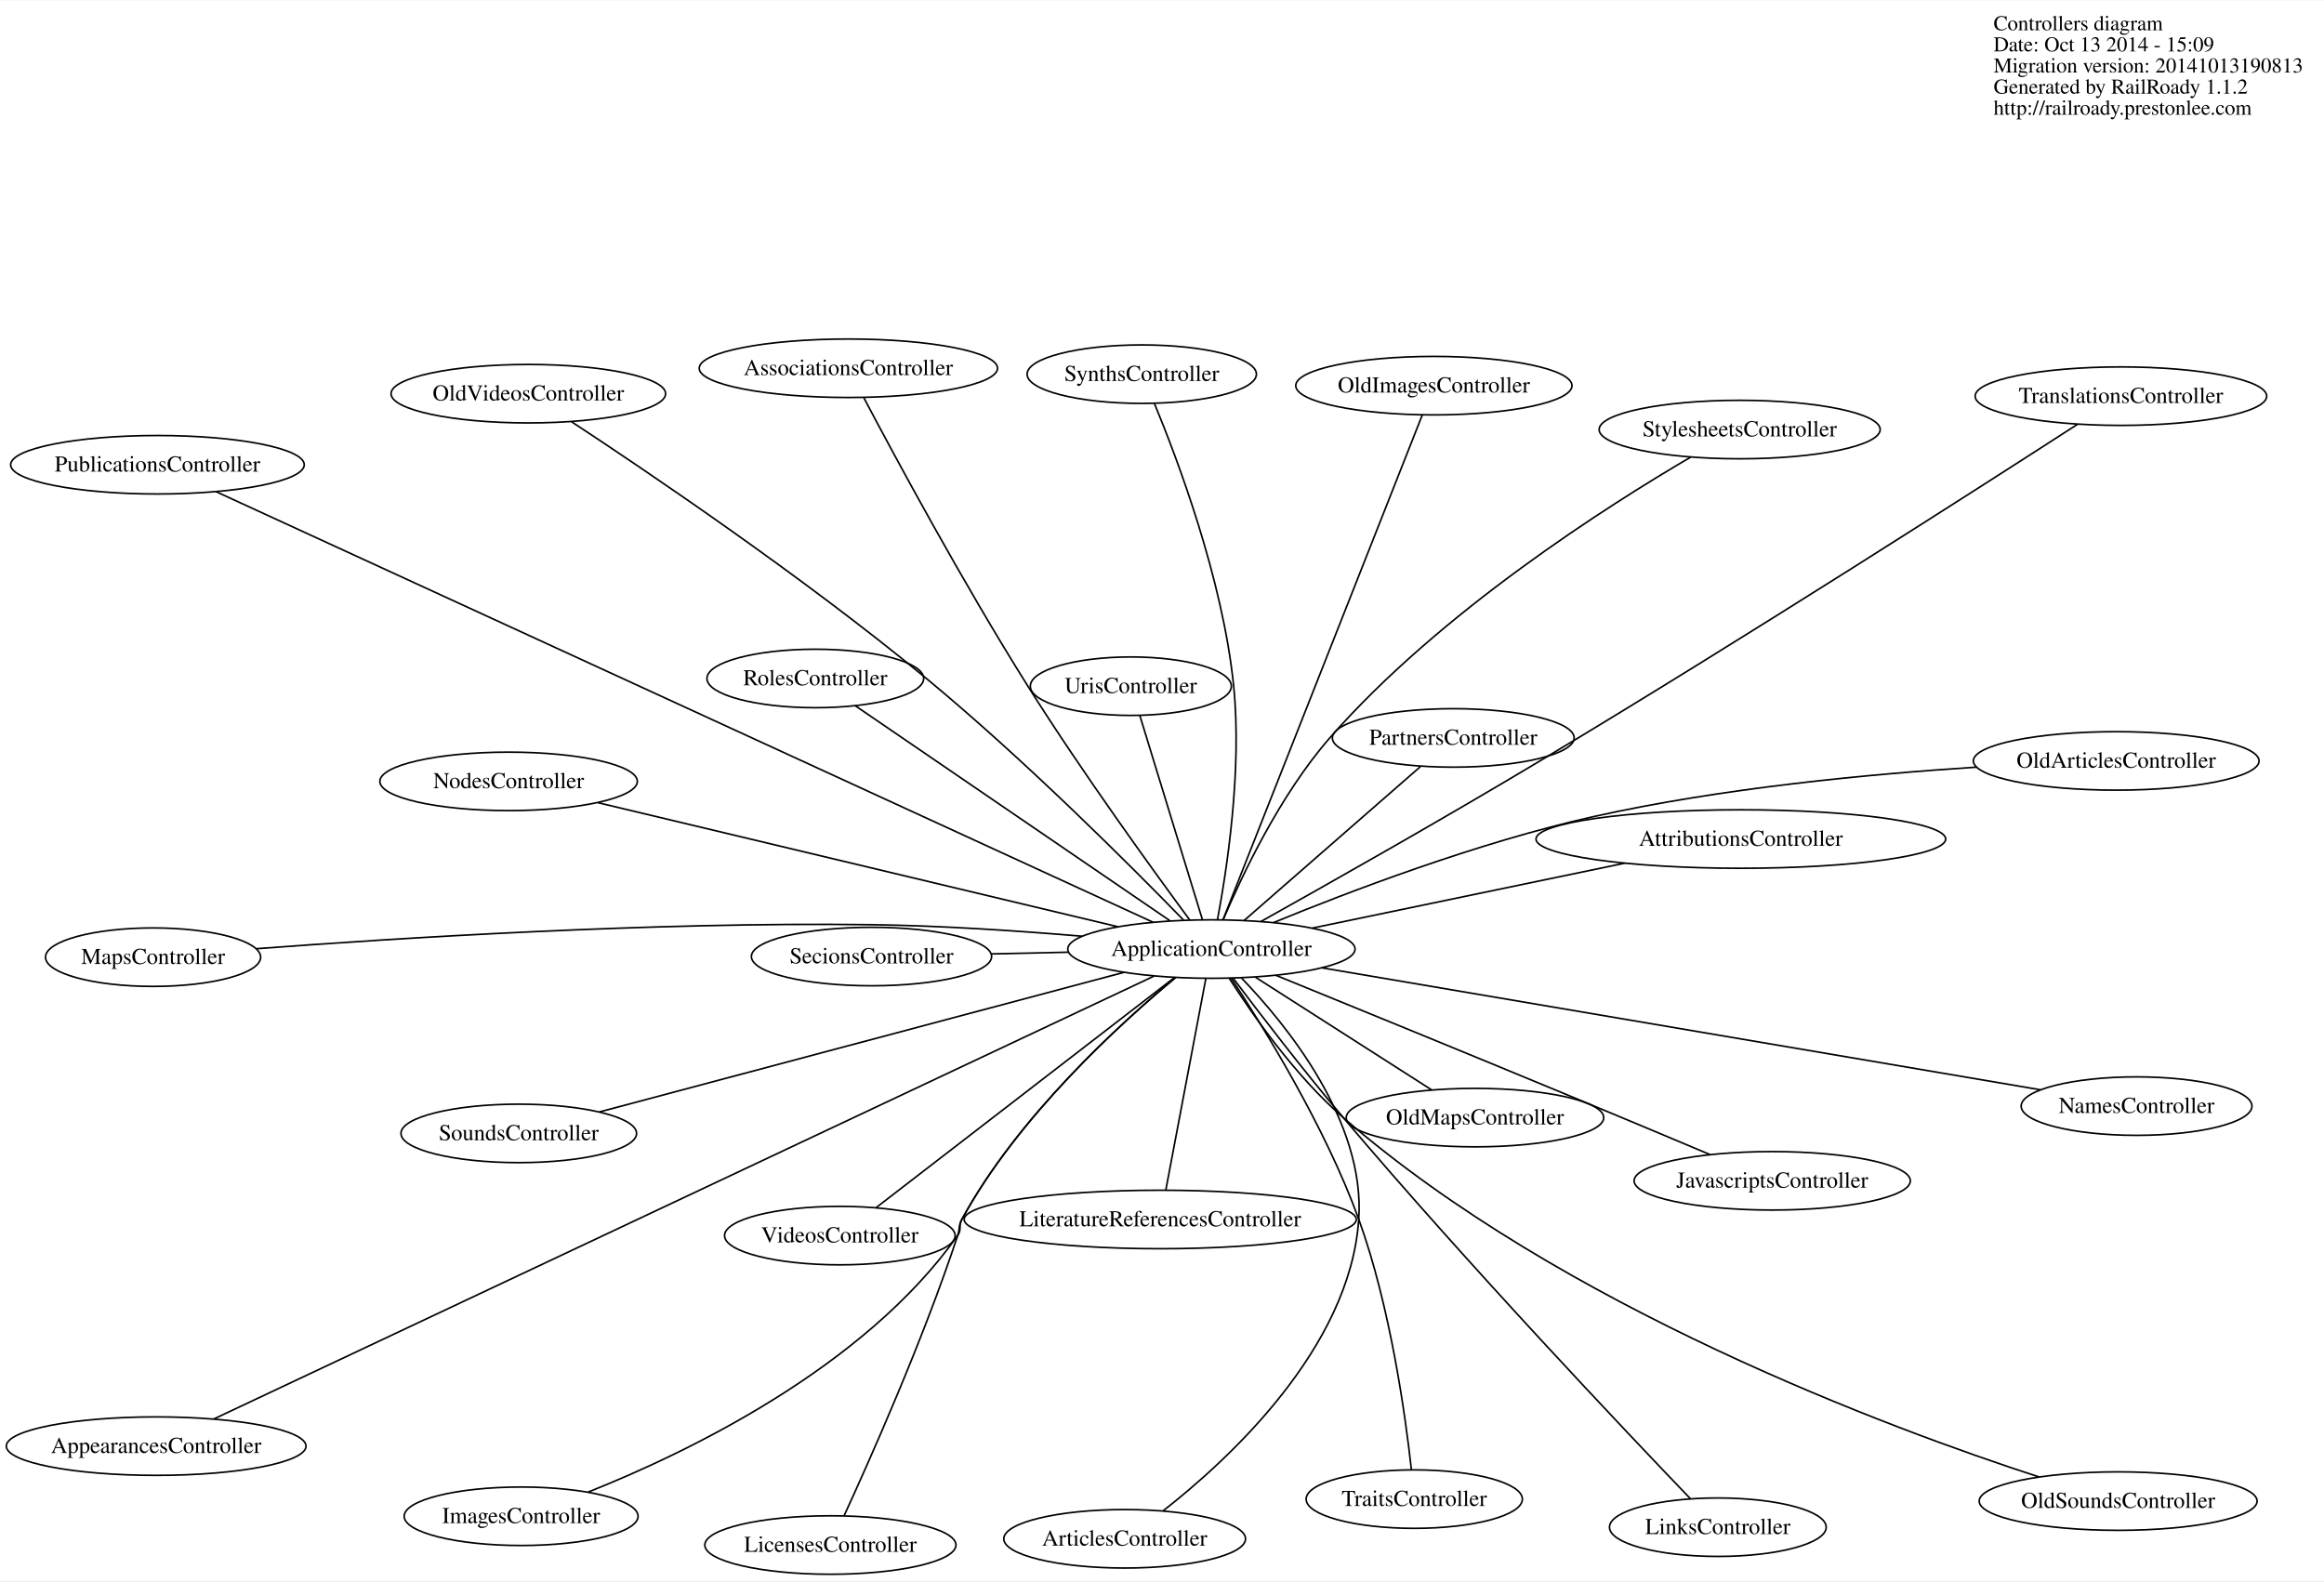
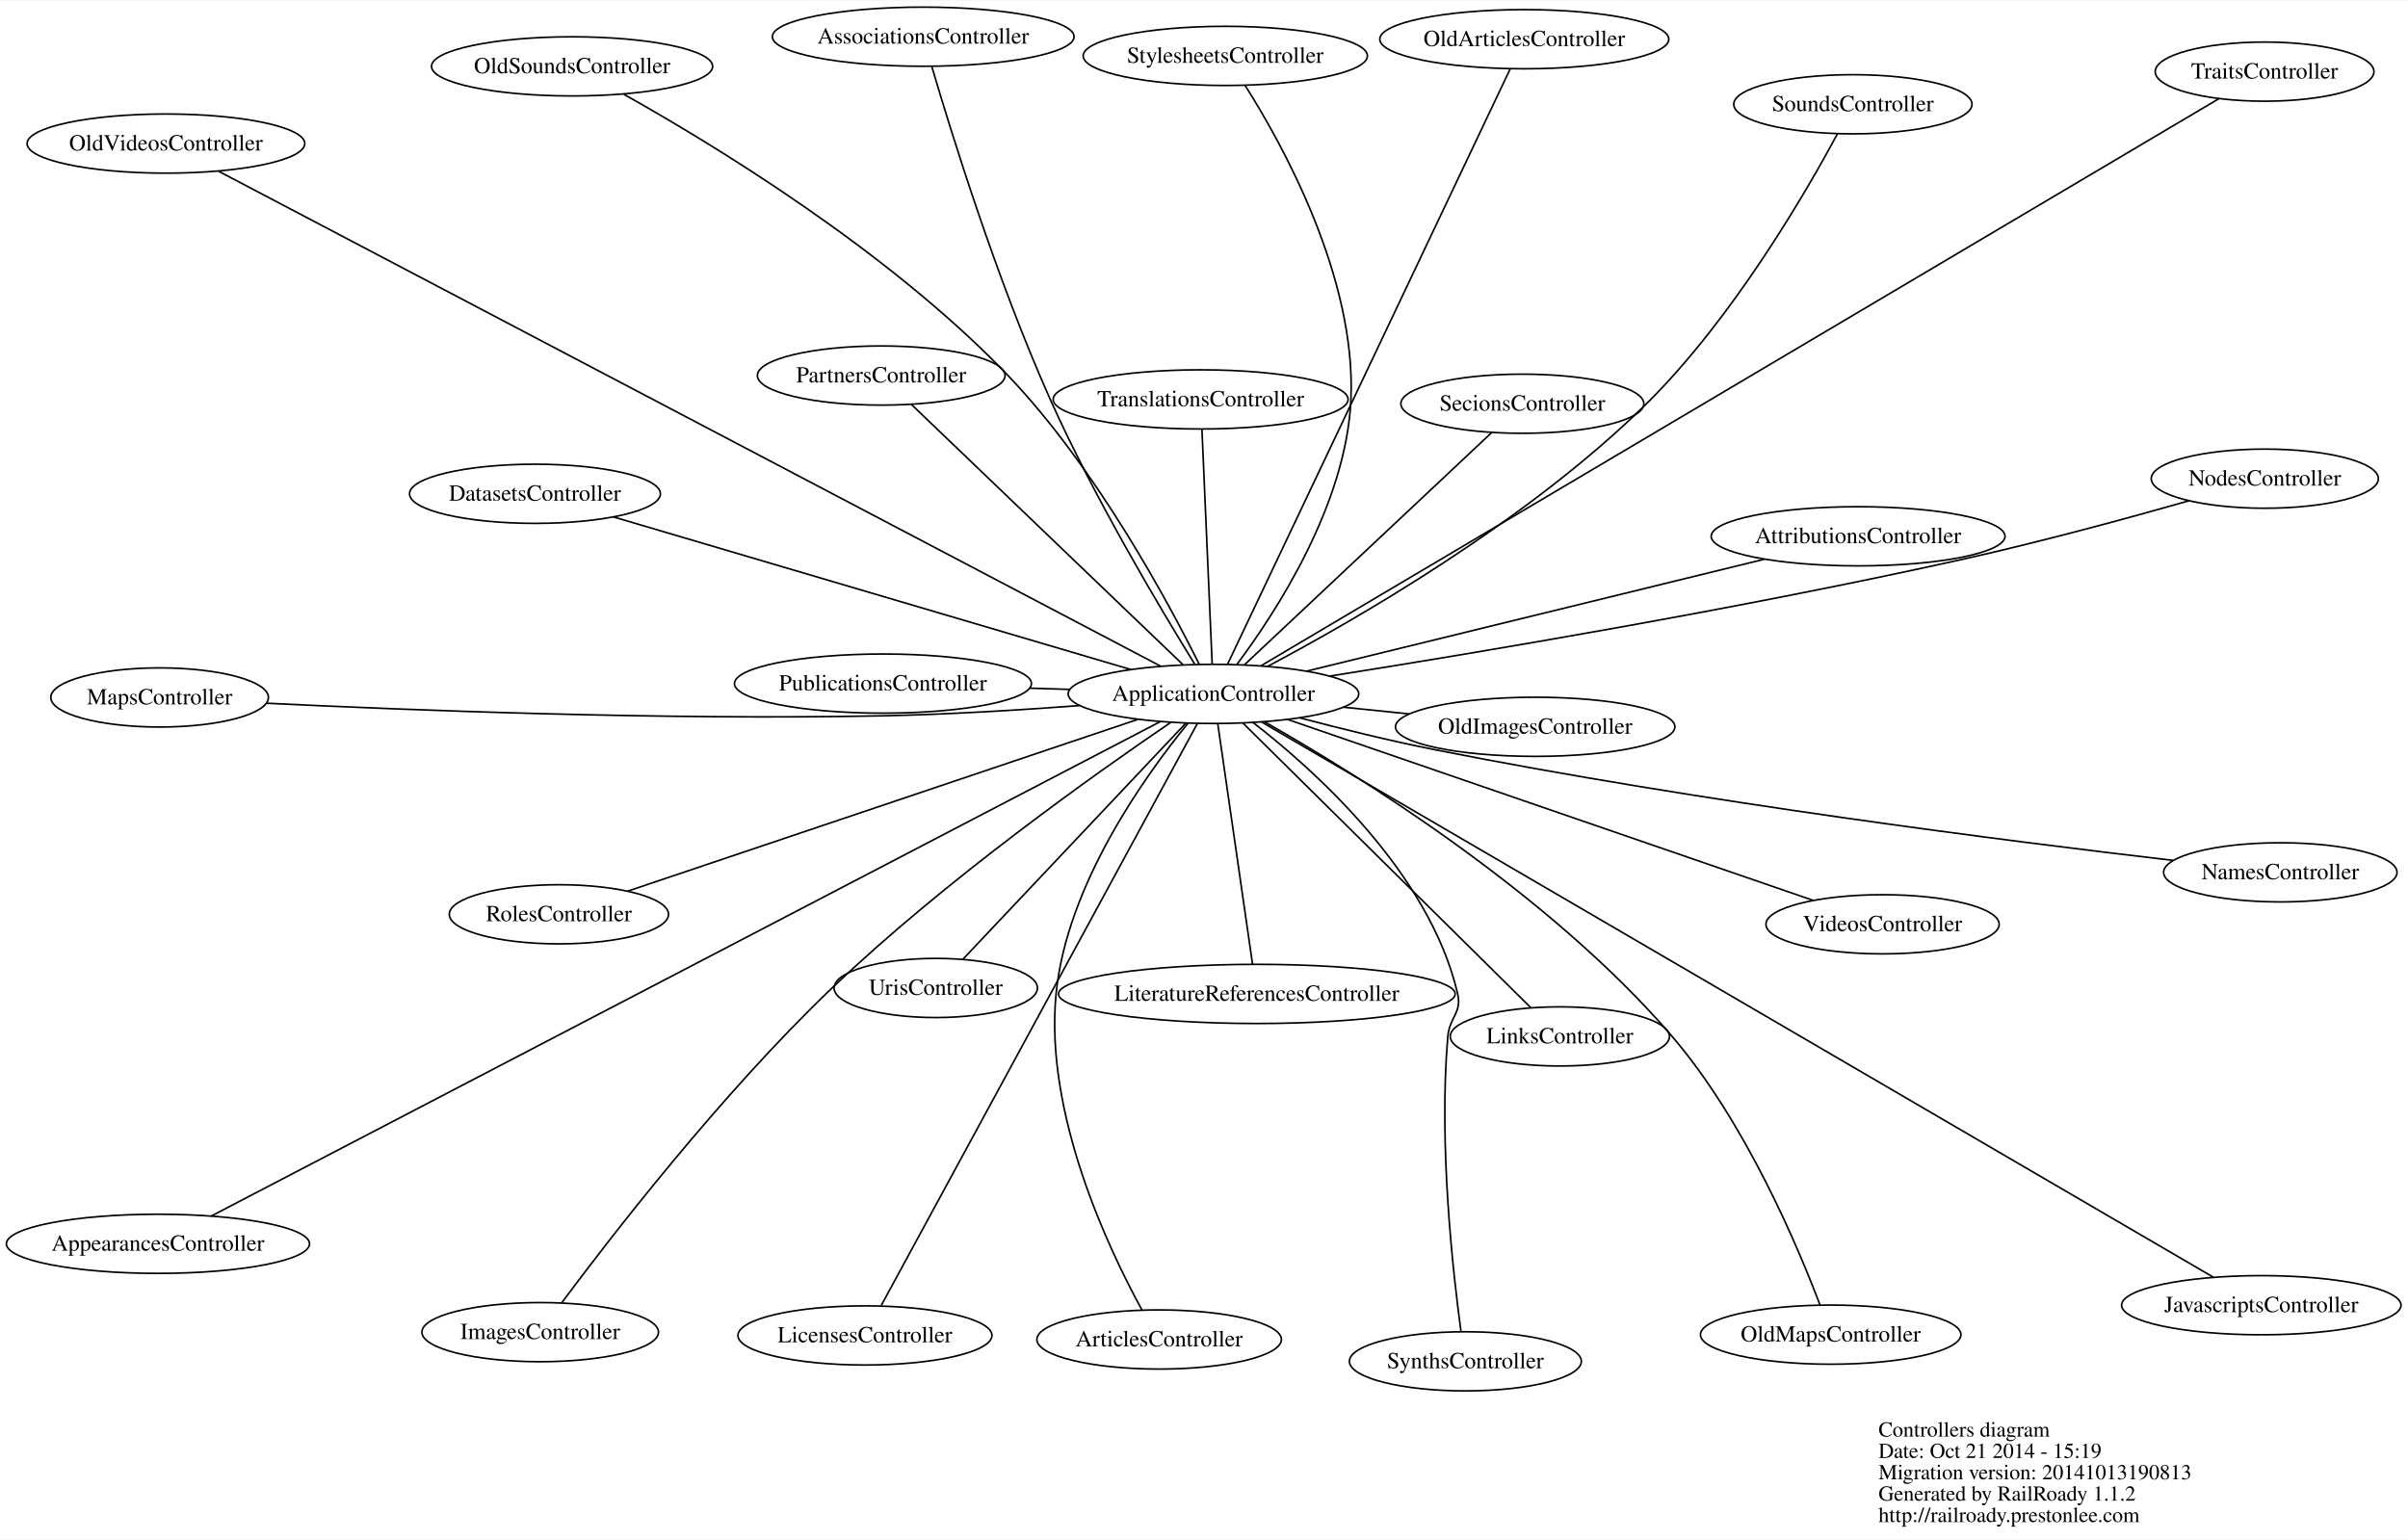
- <svg xmlns="http://www.w3.org/2000/svg" width="1430pt" height="973pt" viewBox="0.00 0.00 1430.45 972.86">
-   <g id="graph0" class="graph" transform="scale(1 1) rotate(0) translate(732.76 563.5)">
-     <polygon fill="white" stroke="none" points="-732.76,409.364 -732.76,-563.5 697.688,-563.5 697.688,409.364 -732.76,409.364" />
+ <svg xmlns="http://www.w3.org/2000/svg" width="1465pt" height="937pt" viewBox="0.00 0.00 1465.31 936.54">
+   <g id="graph0" class="graph" transform="scale(1 1) rotate(0) translate(699.782 411.043)">
+     <polygon fill="white" stroke="none" points="-699.782,525.5 -699.782,-411.043 765.528,-411.043 765.528,525.5 -699.782,525.5" />
    <g id="node1" class="node">
-       <text text-anchor="start" x="494.312" y="-545.1" font-family="Times,serif" font-size="13.00">Controllers diagram</text>
-       <text text-anchor="start" x="494.312" y="-532.1" font-family="Times,serif" font-size="13.00">Date: Oct 13 2014 - 15:09</text>
-       <text text-anchor="start" x="494.312" y="-519.1" font-family="Times,serif" font-size="13.00">Migration version: 20141013190813</text>
-       <text text-anchor="start" x="494.312" y="-506.1" font-family="Times,serif" font-size="13.00">Generated by RailRoady 1.1.2</text>
-       <text text-anchor="start" x="494.312" y="-493.1" font-family="Times,serif" font-size="13.00">http://railroady.prestonlee.com</text>
+       <text text-anchor="start" x="443.312" y="462.9" font-family="Times,serif" font-size="13.00">Controllers diagram</text>
+       <text text-anchor="start" x="443.312" y="475.9" font-family="Times,serif" font-size="13.00">Date: Oct 21 2014 - 15:19</text>
+       <text text-anchor="start" x="443.312" y="488.9" font-family="Times,serif" font-size="13.00">Migration version: 20141013190813</text>
+       <text text-anchor="start" x="443.312" y="501.9" font-family="Times,serif" font-size="13.00">Generated by RailRoady 1.1.2</text>
+       <text text-anchor="start" x="443.312" y="514.9" font-family="Times,serif" font-size="13.00">http://railroady.prestonlee.com</text>
    </g>
    <g id="node2" class="node">
-       <ellipse fill="none" stroke="black" cx="-636.639" cy="326.489" rx="92.241" ry="18" />
-       <text text-anchor="middle" x="-636.639" y="330.689" font-family="Times,serif" font-size="14.00">AppearancesController</text>
+       <ellipse fill="none" stroke="black" cx="-603.662" cy="345.581" rx="92.241" ry="18" />
+       <text text-anchor="middle" x="-603.662" y="349.781" font-family="Times,serif" font-size="14.00">AppearancesController</text>
    </g>
    <g id="node3" class="node">
-       <ellipse fill="none" stroke="black" cx="12.882" cy="20.5" rx="88.417" ry="18" />
-       <text text-anchor="middle" x="12.882" y="24.7" font-family="Times,serif" font-size="14.00">ApplicationController</text>
+       <ellipse fill="none" stroke="black" cx="38.629" cy="10.935" rx="88.417" ry="18" />
+       <text text-anchor="middle" x="38.629" y="15.135" font-family="Times,serif" font-size="14.00">ApplicationController</text>
    </g>
    <g id="edge1" class="edge">
-       <path fill="none" stroke="black" d="M-22.5,37.169C-135.671,90.484 -488.008,256.469 -601.225,309.805" />
+       <path fill="none" stroke="black" d="M6.337,27.759C-103.43,84.95 -461.442,271.481 -571.306,328.723" />
    </g>
    <g id="node4" class="node">
-       <ellipse fill="none" stroke="black" cx="-40.514" cy="383.533" rx="74.402" ry="18" />
-       <text text-anchor="middle" x="-40.514" y="387.733" font-family="Times,serif" font-size="14.00">ArticlesController</text>
+       <ellipse fill="none" stroke="black" cx="5.578" cy="403.814" rx="74.402" ry="18" />
+       <text text-anchor="middle" x="5.578" y="408.014" font-family="Times,serif" font-size="14.00">ArticlesController</text>
    </g>
    <g id="edge2" class="edge">
-       <path fill="none" stroke="black" d="M31.321,38.239C58.98,66.933 107.585,126.435 103.565,186.814 98.264,266.436 22.653,335.459 -16.852,366.322" />
+       <path fill="none" stroke="black" d="M23.113,28.82C-2.315,59.856 -50.695,126.793 -57.16,193.631 -64.271,267.165 -24.576,349.953 -4.931,385.74" />
    </g>
    <g id="node5" class="node">
-       <ellipse fill="none" stroke="black" cx="-210.571" cy="-337.034" rx="91.808" ry="18" />
-       <text text-anchor="middle" x="-210.571" y="-332.834" font-family="Times,serif" font-size="14.00">AssociationsController</text>
+       <ellipse fill="none" stroke="black" cx="-137.975" cy="-389.043" rx="91.808" ry="18" />
+       <text text-anchor="middle" x="-137.975" y="-384.843" font-family="Times,serif" font-size="14.00">AssociationsController</text>
    </g>
    <g id="edge3" class="edge">
-       <path fill="none" stroke="black" d="M-0.565,2.455C-22.337,-27.022 -66.266,-87.597 -100.003,-141.204 -140.139,-204.978 -182.602,-283.897 -201.07,-318.878" />
+       <path fill="none" stroke="black" d="M27.125,-7.355C7.423,-39.181 -33.294,-107.189 -60.636,-168.178 -93.377,-241.211 -121.526,-332.633 -132.762,-370.894" />
    </g>
    <g id="node6" class="node">
-       <ellipse fill="none" stroke="black" cx="338.753" cy="-47.229" rx="126.087" ry="18" />
-       <text text-anchor="middle" x="338.753" y="-43.029" font-family="Times,serif" font-size="14.00">AttributionsController</text>
+       <ellipse fill="none" stroke="black" cx="430.906" cy="-85" rx="89.403" ry="18" />
+       <text text-anchor="middle" x="430.906" y="-80.8" font-family="Times,serif" font-size="14.00">AttributionsController</text>
    </g>
    <g id="edge4" class="edge">
-       <path fill="none" stroke="black" d="M74.943,7.602C129.789,-3.798 209.774,-20.422 267.279,-32.373" />
+       <path fill="none" stroke="black" d="M95.25,-2.913C169.618,-21.1 299.466,-52.855 373.983,-71.079" />
    </g>
    <g id="node7" class="node">
-       <ellipse fill="none" stroke="black" cx="-419.702" cy="-82.725" rx="79.239" ry="18" />
-       <text text-anchor="middle" x="-419.702" y="-78.525" font-family="Times,serif" font-size="14.00">NodesController</text>
+       <ellipse fill="none" stroke="black" cx="-374.24" cy="-110.86" rx="76.331" ry="18" />
+       <text text-anchor="middle" x="-374.24" y="-106.66" font-family="Times,serif" font-size="14.00">DatasetsController</text>
    </g>
    <g id="edge5" class="edge">
-       <path fill="none" stroke="black" d="M-44.562,6.793C-128.219,-13.17 -282.534,-49.993 -364.757,-69.614" />
+       <path fill="none" stroke="black" d="M-11.585,-3.878C-91.743,-27.524 -247.582,-73.496 -326.289,-96.715" />
    </g>
    <g id="node8" class="node">
-       <ellipse fill="none" stroke="black" cx="-412.002" cy="369.657" rx="71.988" ry="18" />
-       <text text-anchor="middle" x="-412.002" y="373.857" font-family="Times,serif" font-size="14.00">ImagesController</text>
+       <ellipse fill="none" stroke="black" cx="-371.059" cy="399.34" rx="71.988" ry="18" />
+       <text text-anchor="middle" x="-371.059" y="403.54" font-family="Times,serif" font-size="14.00">ImagesController</text>
    </g>
    <g id="edge6" class="edge">
-       <path fill="none" stroke="black" d="M-9.116,37.97C-42.713,65.859 -106.513,123.789 -140.815,187.112 -142.91,190.979 -140.708,193.111 -143.242,196.704 -200.963,278.551 -310.898,330.962 -370.723,354.757" />
+       <path fill="none" stroke="black" d="M12.473,28.385C-32.081,58.687 -124.575,124.131 -193.633,190.066 -261.502,254.866 -329.984,343.863 -357.945,381.442" />
    </g>
    <g id="node9" class="node">
-       <ellipse fill="none" stroke="black" cx="358.067" cy="163.169" rx="85.019" ry="18" />
-       <text text-anchor="middle" x="358.067" y="167.369" font-family="Times,serif" font-size="14.00">JavascriptsController</text>
+       <ellipse fill="none" stroke="black" cx="676.269" cy="382.946" rx="85.019" ry="18" />
+       <text text-anchor="middle" x="676.269" y="387.146" font-family="Times,serif" font-size="14.00">JavascriptsController</text>
    </g>
    <g id="edge7" class="edge">
-       <path fill="none" stroke="black" d="M52.515,36.63C96.443,54.535 169.371,84.338 232.048,110.323 261.524,122.543 294.813,136.51 319.772,147.015" />
+       <path fill="none" stroke="black" d="M68.104,28.131C174.894,90.435 540.824,303.925 647.106,365.932" />
    </g>
    <g id="node10" class="node">
-       <ellipse fill="none" stroke="black" cx="-221.641" cy="387.364" rx="77.292" ry="18" />
-       <text text-anchor="middle" x="-221.641" y="391.564" font-family="Times,serif" font-size="14.00">LicensesController</text>
+       <ellipse fill="none" stroke="black" cx="-173.441" cy="401.344" rx="77.292" ry="18" />
+       <text text-anchor="middle" x="-173.441" y="405.544" font-family="Times,serif" font-size="14.00">LicensesController</text>
    </g>
    <g id="edge8" class="edge">
-       <path fill="none" stroke="black" d="M-9.116,37.97C-42.713,65.859 -106.513,123.789 -140.815,187.112 -142.91,190.979 -141.863,192.529 -143.242,196.704 -164.678,261.615 -197.769,335.799 -213.191,369.285" />
+       <path fill="none" stroke="black" d="M28.825,28.982C-6.61,94.216 -127.836,317.388 -163.497,383.038" />
    </g>
    <g id="node11" class="node">
-       <ellipse fill="none" stroke="black" cx="324.6" cy="376.397" rx="66.701" ry="18" />
-       <text text-anchor="middle" x="324.6" y="380.597" font-family="Times,serif" font-size="14.00">LinksController</text>
+       <ellipse fill="none" stroke="black" cx="249.434" cy="219.375" rx="66.701" ry="18" />
+       <text text-anchor="middle" x="249.434" y="223.575" font-family="Times,serif" font-size="14.00">LinksController</text>
    </g>
    <g id="edge9" class="edge">
-       <path fill="none" stroke="black" d="M26.278,38.474C42.061,59.449 69.29,95.006 94.136,124.367 170.927,215.114 268.801,318.311 307.629,358.792" />
+       <path fill="none" stroke="black" d="M56.602,28.706C96.528,68.185 192.199,162.782 231.804,201.943" />
    </g>
    <g id="node12" class="node">
-       <ellipse fill="none" stroke="black" cx="-18.625" cy="186.963" rx="120.688" ry="18" />
-       <text text-anchor="middle" x="-18.625" y="191.163" font-family="Times,serif" font-size="14.00">LiteratureReferencesController</text>
+       <ellipse fill="none" stroke="black" cx="65.032" cy="193.512" rx="120.688" ry="18" />
+       <text text-anchor="middle" x="65.032" y="197.712" font-family="Times,serif" font-size="14.00">LiteratureReferencesController</text>
    </g>
    <g id="edge10" class="edge">
-       <path fill="none" stroke="black" d="M9.45,38.632C3.39,70.652 -9.14,136.849 -15.197,168.854" />
+       <path fill="none" stroke="black" d="M41.257,29.108C46.318,64.105 57.362,140.473 62.415,175.411" />
    </g>
    <g id="node13" class="node">
-       <ellipse fill="none" stroke="black" cx="-638.537" cy="25.494" rx="66.217" ry="18" />
-       <text text-anchor="middle" x="-638.537" y="29.694" font-family="Times,serif" font-size="14.00">MapsController</text>
+       <ellipse fill="none" stroke="black" cx="-602.654" cy="13.09" rx="66.217" ry="18" />
+       <text text-anchor="middle" x="-602.654" y="17.29" font-family="Times,serif" font-size="14.00">MapsController</text>
    </g>
    <g id="edge11" class="edge">
-       <path fill="none" stroke="black" d="M-66.527,12.619C-105.596,9.301 -153.418,6.071 -196.398,5.504 -331.238,3.728 -488.994,13.782 -574.875,20.28" />
+       <path fill="none" stroke="black" d="M-42.907,18.034C-79.381,20.771 -122.934,23.438 -162.245,24.241 -295.683,26.965 -451.836,20.795 -537.738,16.59" />
    </g>
    <g id="node14" class="node">
-       <ellipse fill="none" stroke="black" cx="582.317" cy="117.179" rx="71.027" ry="18" />
-       <text text-anchor="middle" x="582.317" y="121.379" font-family="Times,serif" font-size="14.00">NamesController</text>
+       <ellipse fill="none" stroke="black" cx="687.823" cy="119.517" rx="71.027" ry="18" />
+       <text text-anchor="middle" x="687.823" y="123.717" font-family="Times,serif" font-size="14.00">NamesController</text>
    </g>
    <g id="edge12" class="edge">
-       <path fill="none" stroke="black" d="M80.722,32.018C193.229,51.12 416.559,89.037 523.097,107.125" />
+       <path fill="none" stroke="black" d="M90.896,25.436C115.798,32.002 146.083,39.493 173.576,44.935 333.753,76.642 524.498,100.797 622.515,112.228" />
    </g>
    <g id="node15" class="node">
-       <ellipse fill="none" stroke="black" cx="569.786" cy="-95.322" rx="87.933" ry="18" />
-       <text text-anchor="middle" x="569.786" y="-91.122" font-family="Times,serif" font-size="14.00">OldArticlesController</text>
+       <ellipse fill="none" stroke="black" cx="678.398" cy="-120.069" rx="69.106" ry="18" />
+       <text text-anchor="middle" x="678.398" y="-115.869" font-family="Times,serif" font-size="14.00">NodesController</text>
    </g>
    <g id="edge13" class="edge">
-       <path fill="none" stroke="black" d="M51.199,4.177C97.098,-14.659 176.735,-45.078 247.983,-61.009 326.803,-78.633 418.572,-87.283 483.895,-91.481" />
+       <path fill="none" stroke="black" d="M109.392,0.08C199.456,-14.163 359.634,-40.929 495.243,-71.169 542.303,-81.663 595.482,-96.161 632.365,-106.643" />
    </g>
    <g id="node16" class="node">
-       <ellipse fill="none" stroke="black" cx="149.804" cy="-326.32" rx="85.019" ry="18" />
-       <text text-anchor="middle" x="149.804" y="-322.12" font-family="Times,serif" font-size="14.00">OldImagesController</text>
+       <ellipse fill="none" stroke="black" cx="227.774" cy="-387.519" rx="87.933" ry="18" />
+       <text text-anchor="middle" x="227.774" y="-383.319" font-family="Times,serif" font-size="14.00">OldArticlesController</text>
    </g>
    <g id="edge14" class="edge">
-       <path fill="none" stroke="black" d="M20.051,2.342C43.712,-57.59 119.149,-248.673 142.706,-308.342" />
+       <path fill="none" stroke="black" d="M47.247,-7.222C78.757,-73.6 187.512,-302.704 219.104,-369.256" />
    </g>
    <g id="node17" class="node">
-       <ellipse fill="none" stroke="black" cx="175.108" cy="124.259" rx="79.247" ry="18" />
-       <text text-anchor="middle" x="175.108" y="128.459" font-family="Times,serif" font-size="14.00">OldMapsController</text>
+       <ellipse fill="none" stroke="black" cx="234.415" cy="30.947" rx="85.019" ry="18" />
+       <text text-anchor="middle" x="234.415" y="35.147" font-family="Times,serif" font-size="14.00">OldImagesController</text>
    </g>
    <g id="edge15" class="edge">
-       <path fill="none" stroke="black" d="M40.035,37.867C70.162,57.136 118.463,88.029 148.406,107.18" />
+       <path fill="none" stroke="black" d="M117.698,19.017C130.858,20.362 144.49,21.755 157.593,23.094" />
    </g>
    <g id="node18" class="node">
-       <ellipse fill="none" stroke="black" cx="570.991" cy="360.324" rx="85.538" ry="18" />
-       <text text-anchor="middle" x="570.991" y="364.524" font-family="Times,serif" font-size="14.00">OldSoundsController</text>
+       <ellipse fill="none" stroke="black" cx="414.227" cy="400.868" rx="79.247" ry="18" />
+       <text text-anchor="middle" x="414.227" y="405.068" font-family="Times,serif" font-size="14.00">OldMapsController</text>
    </g>
    <g id="edge16" class="edge">
-       <path fill="none" stroke="black" d="M23.778,38.376C37.935,60.546 64.389,98.564 94.136,124.367 228.453,240.878 430.399,315.585 522.32,345.478" />
+       <path fill="none" stroke="black" d="M69.787,27.951C125.382,59.553 242.844,132.077 317.633,219.244 362.517,271.556 394.626,348.222 407.711,382.788" />
    </g>
    <g id="node19" class="node">
-       <ellipse fill="none" stroke="black" cx="-407.566" cy="-321.371" rx="84.498" ry="18" />
-       <text text-anchor="middle" x="-407.566" y="-317.171" font-family="Times,serif" font-size="14.00">OldVideosController</text>
+       <ellipse fill="none" stroke="black" cx="-351.651" cy="-370.979" rx="85.538" ry="18" />
+       <text text-anchor="middle" x="-351.651" y="-366.779" font-family="Times,serif" font-size="14.00">OldSoundsController</text>
    </g>
    <g id="edge17" class="edge">
-       <path fill="none" stroke="black" d="M-4.318,2.618C-34.94,-28.858 -101.458,-95.608 -162.72,-146.191 -238.493,-208.754 -335.021,-273.903 -380.956,-304.1" />
+       <path fill="none" stroke="black" d="M29.902,-7.231C11.845,-43.559 -32.482,-126.51 -86.499,-182.942 -159.472,-259.177 -267.317,-324.371 -320.151,-353.976" />
    </g>
    <g id="node20" class="node">
-       <ellipse fill="none" stroke="black" cx="-635.846" cy="-277.634" rx="90.364" ry="18" />
-       <text text-anchor="middle" x="-635.846" y="-273.434" font-family="Times,serif" font-size="14.00">PublicationsController</text>
+       <ellipse fill="none" stroke="black" cx="-598.807" cy="-323.996" rx="84.498" ry="18" />
+       <text text-anchor="middle" x="-598.807" y="-319.796" font-family="Times,serif" font-size="14.00">OldVideosController</text>
    </g>
    <g id="edge18" class="edge">
-       <path fill="none" stroke="black" d="M-22.92,4.047C-136.208,-48.017 -486.067,-208.8 -599.755,-261.048" />
+       <path fill="none" stroke="black" d="M6.581,-5.904C-102.357,-63.144 -457.662,-249.833 -566.696,-307.123" />
    </g>
    <g id="node21" class="node">
-       <ellipse fill="none" stroke="black" cx="-230.92" cy="-146.074" rx="66.701" ry="18" />
-       <text text-anchor="middle" x="-230.92" y="-141.874" font-family="Times,serif" font-size="14.00">RolesController</text>
+       <ellipse fill="none" stroke="black" cx="-163.533" cy="-182.83" rx="75.371" ry="18" />
+       <text text-anchor="middle" x="-163.533" y="-178.63" font-family="Times,serif" font-size="14.00">PartnersController</text>
    </g>
    <g id="edge19" class="edge">
-       <path fill="none" stroke="black" d="M-12.748,2.989C-59.939,-29.254 -159.978,-97.604 -206.358,-129.293" />
+       <path fill="none" stroke="black" d="M19.972,-6.947C-18.638,-43.954 -106.894,-128.544 -145.214,-165.272" />
    </g>
    <g id="node22" class="node">
-       <ellipse fill="none" stroke="black" cx="-196.336" cy="25.104" rx="73.934" ry="18" />
-       <text text-anchor="middle" x="-196.336" y="29.304" font-family="Times,serif" font-size="14.00">SecionsController</text>
+       <ellipse fill="none" stroke="black" cx="-162.49" cy="4.641" rx="90.364" ry="18" />
+       <text text-anchor="middle" x="-162.49" y="8.841" font-family="Times,serif" font-size="14.00">PublicationsController</text>
    </g>
    <g id="edge20" class="edge">
-       <path fill="none" stroke="black" d="M-74.936,22.433C-90.815,22.782 -107.224,23.143 -122.648,23.483" />
+       <path fill="none" stroke="black" d="M-48.708,8.201C-56.87,7.946 -65.151,7.687 -73.33,7.431" />
    </g>
    <g id="node23" class="node">
-       <ellipse fill="none" stroke="black" cx="-413.451" cy="133.976" rx="72.507" ry="18" />
-       <text text-anchor="middle" x="-413.451" y="138.176" font-family="Times,serif" font-size="14.00">SoundsController</text>
+       <ellipse fill="none" stroke="black" cx="-359.686" cy="145.049" rx="66.701" ry="18" />
+       <text text-anchor="middle" x="-359.686" y="149.249" font-family="Times,serif" font-size="14.00">RolesController</text>
    </g>
    <g id="edge21" class="edge">
-       <path fill="none" stroke="black" d="M-41.113,34.872C-124.465,57.057 -283.251,99.321 -363.855,120.775" />
+       <path fill="none" stroke="black" d="M-7.452,26.45C-85.577,52.755 -242.837,105.706 -317.928,130.989" />
    </g>
    <g id="node24" class="node">
-       <ellipse fill="none" stroke="black" cx="161.748" cy="-109.474" rx="74.41" ry="18" />
-       <text text-anchor="middle" x="161.748" y="-105.274" font-family="Times,serif" font-size="14.00">PartnersController</text>
+       <ellipse fill="none" stroke="black" cx="226.603" cy="-165.672" rx="73.934" ry="18" />
+       <text text-anchor="middle" x="226.603" y="-161.472" font-family="Times,serif" font-size="14.00">SecionsController</text>
    </g>
    <g id="edge22" class="edge">
-       <path fill="none" stroke="black" d="M32.959,2.971C61.371,-21.835 113.016,-66.927 141.514,-91.808" />
+       <path fill="none" stroke="black" d="M57.687,-6.971C93.902,-40.996 172.234,-114.591 208.052,-148.242" />
    </g>
    <g id="node25" class="node">
-       <ellipse fill="none" stroke="black" cx="338.017" cy="-299.3" rx="86.496" ry="18" />
-       <text text-anchor="middle" x="338.017" y="-295.1" font-family="Times,serif" font-size="14.00">StylesheetsController</text>
+       <ellipse fill="none" stroke="black" cx="427.725" cy="-347.918" rx="72.507" ry="18" />
+       <text text-anchor="middle" x="427.725" y="-343.718" font-family="Times,serif" font-size="14.00">SoundsController</text>
    </g>
    <g id="edge23" class="edge">
-       <path fill="none" stroke="black" d="M20.226,2.213C31.511,-24.383 55.065,-74.378 85.693,-109.422 153.339,-186.822 257.251,-252.702 308.017,-282.416" />
+       <path fill="none" stroke="black" d="M71.465,-5.772C124.316,-33.754 229.653,-94.127 302.17,-165.717 355.069,-217.939 399.732,-295.312 418.387,-329.979" />
    </g>
    <g id="node26" class="node">
-       <ellipse fill="none" stroke="black" cx="-29.993" cy="-333.398" rx="70.577" ry="18" />
-       <text text-anchor="middle" x="-29.993" y="-329.198" font-family="Times,serif" font-size="14.00">SynthsController</text>
+       <ellipse fill="none" stroke="black" cx="45.831" cy="-377.354" rx="86.496" ry="18" />
+       <text text-anchor="middle" x="45.831" y="-373.154" font-family="Times,serif" font-size="14.00">StylesheetsController</text>
    </g>
    <g id="edge24" class="edge">
-       <path fill="none" stroke="black" d="M16.581,2.51C22.24,-27.398 31.865,-89.224 26.568,-141.433 19.87,-207.455 -8.319,-281.818 -22.201,-315.324" />
+       <path fill="none" stroke="black" d="M52.987,-7.141C76.169,-38.118 119.544,-104.235 122.293,-168.431 125.491,-243.1 80.17,-324.253 57.85,-359.428" />
    </g>
    <g id="node27" class="node">
-       <ellipse fill="none" stroke="black" cx="137.734" cy="359.107" rx="66.556" ry="18" />
-       <text text-anchor="middle" x="137.734" y="363.307" font-family="Times,serif" font-size="14.00">TraitsController</text>
+       <ellipse fill="none" stroke="black" cx="191.929" cy="417.106" rx="70.577" ry="18" />
+       <text text-anchor="middle" x="191.929" y="421.306" font-family="Times,serif" font-size="14.00">SynthsController</text>
    </g>
    <g id="edge25" class="edge">
-       <path fill="none" stroke="black" d="M25.158,38.582C44.715,68.229 82.847,129.609 103.565,186.814 123.192,241.004 132.463,309.089 135.971,341.016" />
+       <path fill="none" stroke="black" d="M62.619,28.269C100.105,57.28 170.066,119.789 187.224,193.393 189.927,204.989 182.254,207.643 181.235,219.507 175.561,285.57 184.521,364.332 189.274,399.097" />
    </g>
    <g id="node28" class="node">
-       <ellipse fill="none" stroke="black" cx="572.693" cy="-319.854" rx="89.733" ry="18" />
-       <text text-anchor="middle" x="572.693" y="-315.654" font-family="Times,serif" font-size="14.00">TranslationsController</text>
+       <ellipse fill="none" stroke="black" cx="678.262" cy="-367.784" rx="66.556" ry="18" />
+       <text text-anchor="middle" x="678.262" y="-363.584" font-family="Times,serif" font-size="14.00">TraitsController</text>
    </g>
    <g id="edge26" class="edge">
-       <path fill="none" stroke="black" d="M43.335,3.556C83.198,-18.738 155.122,-59.352 215.67,-95.652 340.592,-170.544 487.035,-264.479 546.055,-302.597" />
+       <path fill="none" stroke="black" d="M67.774,-6.322C174.82,-69.703 545.489,-289.171 650.399,-351.287" />
    </g>
    <g id="node29" class="node">
-       <ellipse fill="none" stroke="black" cx="-36.718" cy="-141.318" rx="61.874" ry="18" />
-       <text text-anchor="middle" x="-36.718" y="-137.118" font-family="Times,serif" font-size="14.00">UrisController</text>
+       <ellipse fill="none" stroke="black" cx="30.829" cy="-168.304" rx="89.733" ry="18" />
+       <text text-anchor="middle" x="30.829" y="-164.104" font-family="Times,serif" font-size="14.00">TranslationsController</text>
    </g>
    <g id="edge27" class="edge">
-       <path fill="none" stroke="black" d="M7.289,2.252C-2.288,-28.992 -21.71,-92.356 -31.22,-123.384" />
+       <path fill="none" stroke="black" d="M37.838,-7.238C36.343,-41.592 33.118,-115.693 31.622,-150.084" />
    </g>
    <g id="node30" class="node">
-       <ellipse fill="none" stroke="black" cx="-215.822" cy="196.89" rx="70.967" ry="18" />
-       <text text-anchor="middle" x="-215.822" y="201.09" font-family="Times,serif" font-size="14.00">VideosController</text>
+       <ellipse fill="none" stroke="black" cx="-130.349" cy="189.889" rx="61.874" ry="18" />
+       <text text-anchor="middle" x="-130.349" y="194.089" font-family="Times,serif" font-size="14.00">UrisController</text>
    </g>
    <g id="edge28" class="edge">
-       <path fill="none" stroke="black" d="M-9.883,38.058C-53.834,71.955 -149.877,146.029 -193.487,179.663" />
+       <path fill="none" stroke="black" d="M21.808,28.748C-10.665,63.138 -81.626,138.289 -113.846,172.412" />
+     </g>
+     <g id="node31" class="node">
+       <ellipse fill="none" stroke="black" cx="445.788" cy="151.129" rx="70.967" ry="18" />
+       <text text-anchor="middle" x="445.788" y="155.329" font-family="Times,serif" font-size="14.00">VideosController</text>
+     </g>
+     <g id="edge29" class="edge">
+       <path fill="none" stroke="black" d="M83.757,26.474C163.057,53.778 326.3,109.987 403.525,136.577" />
    </g>
  </g>
</svg>
